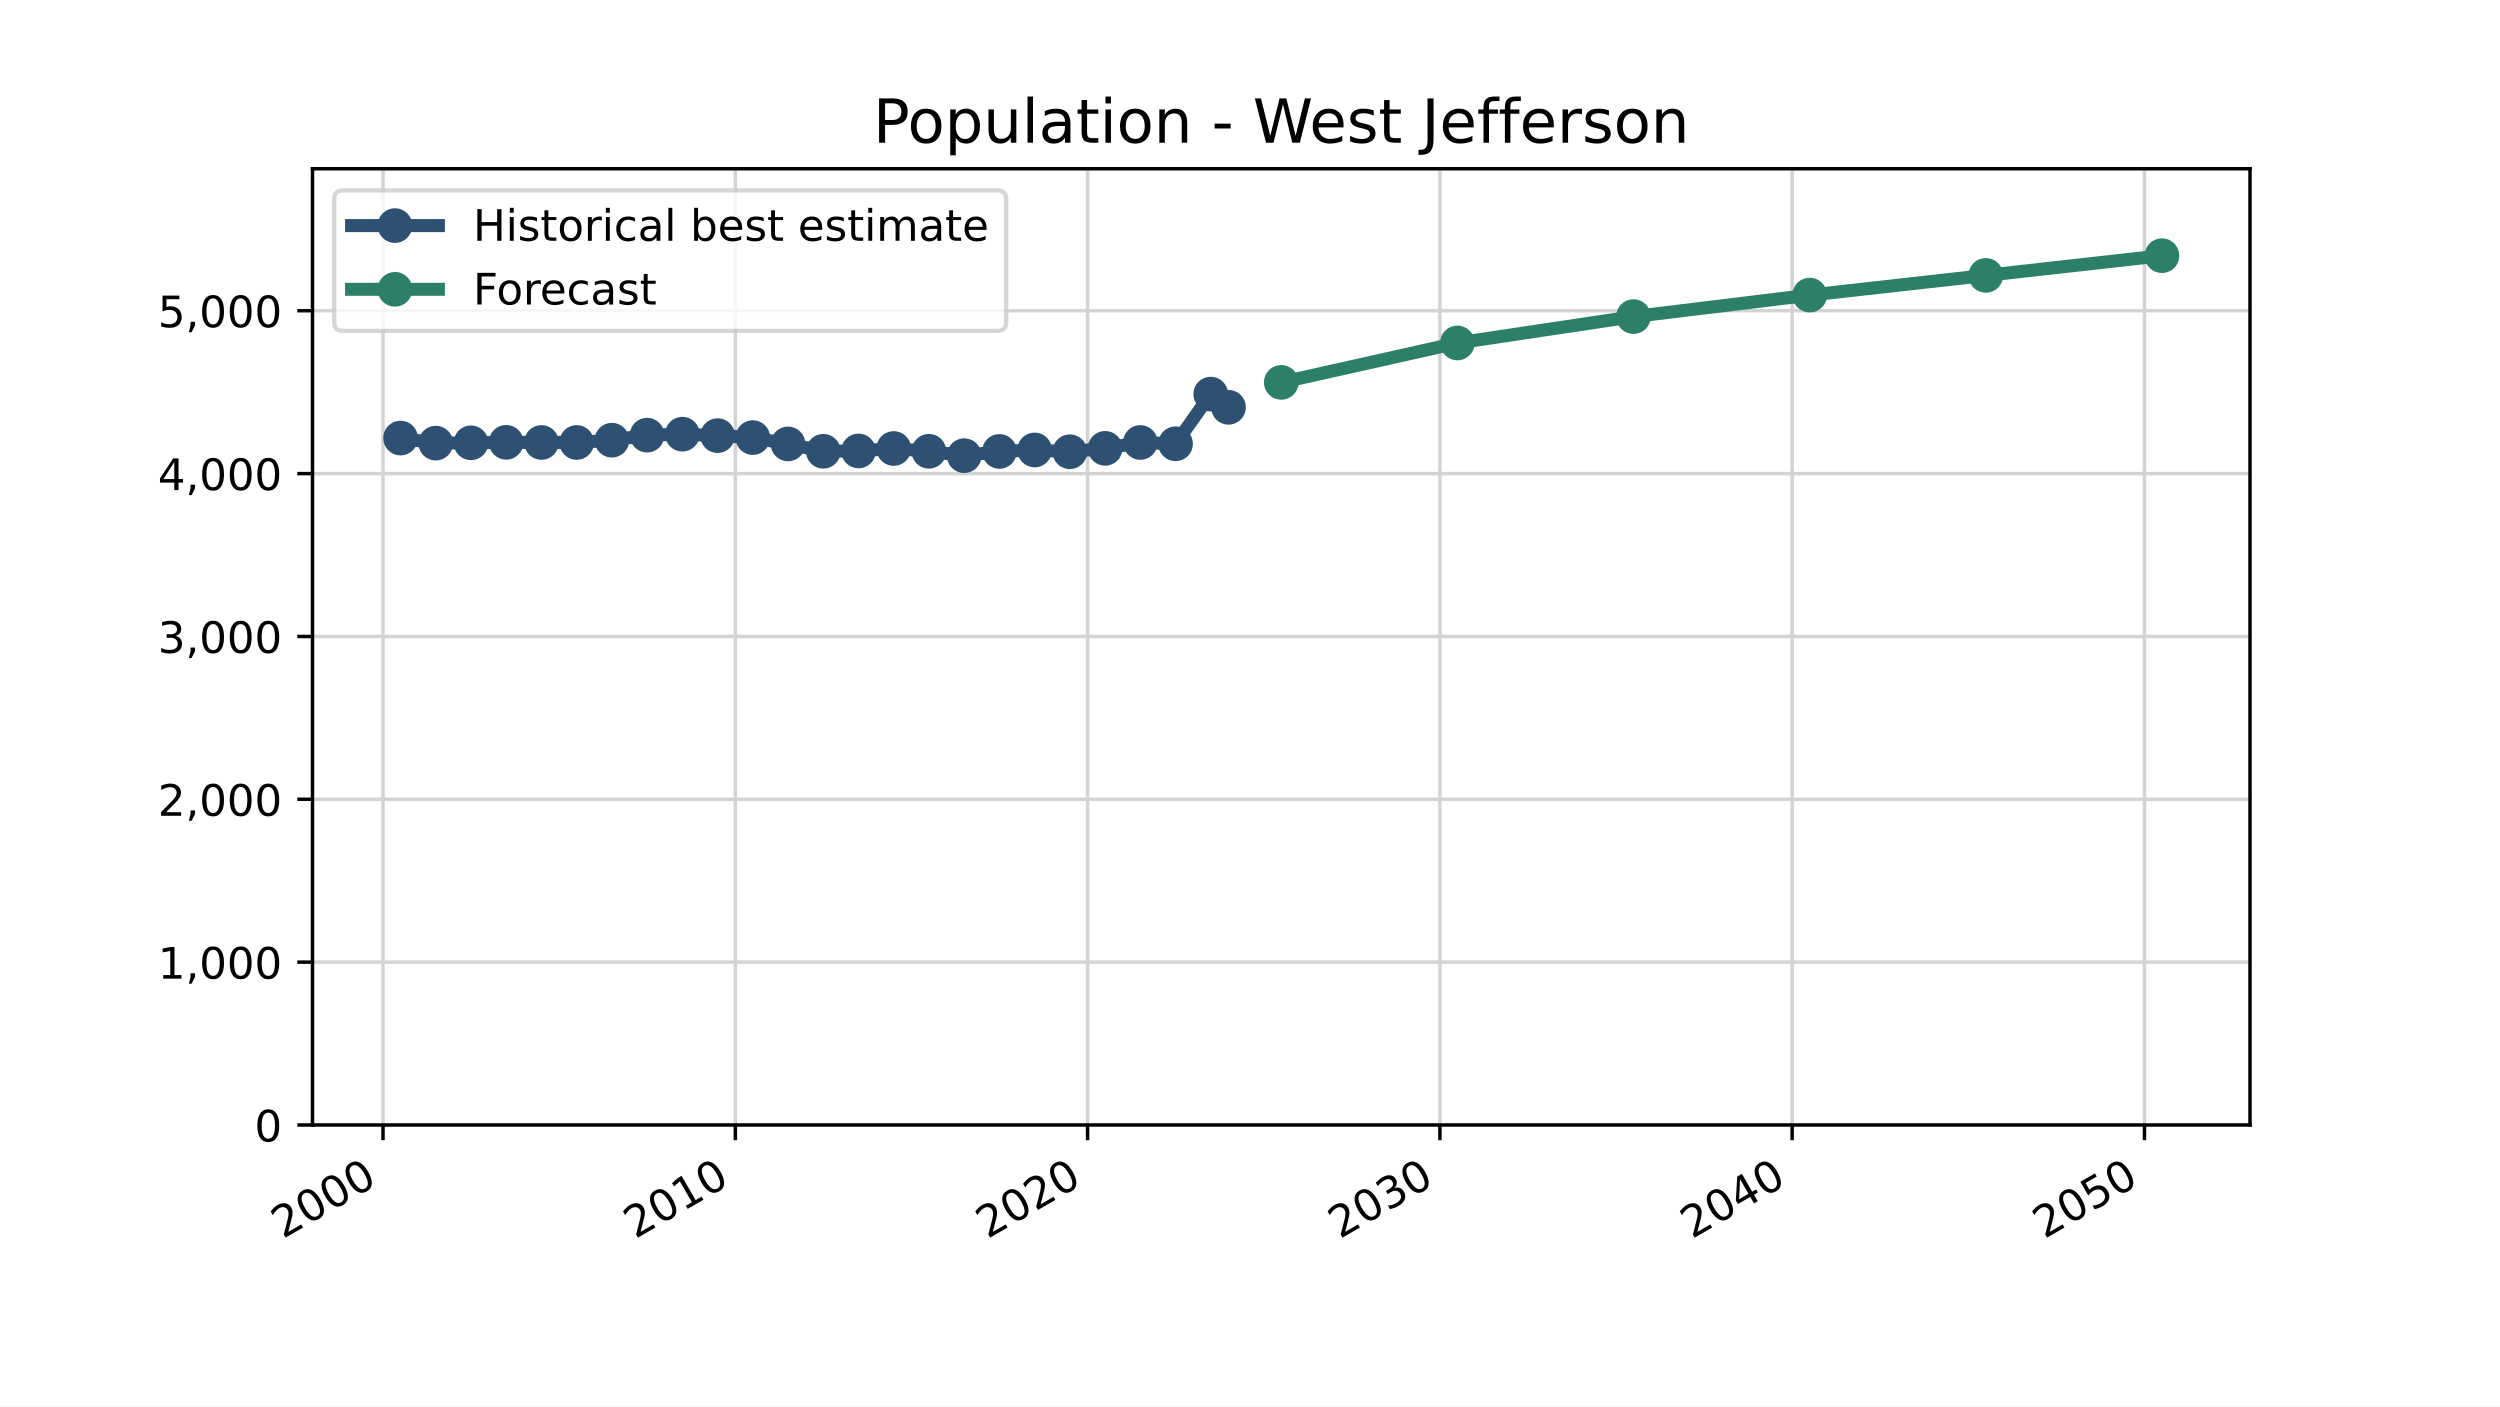
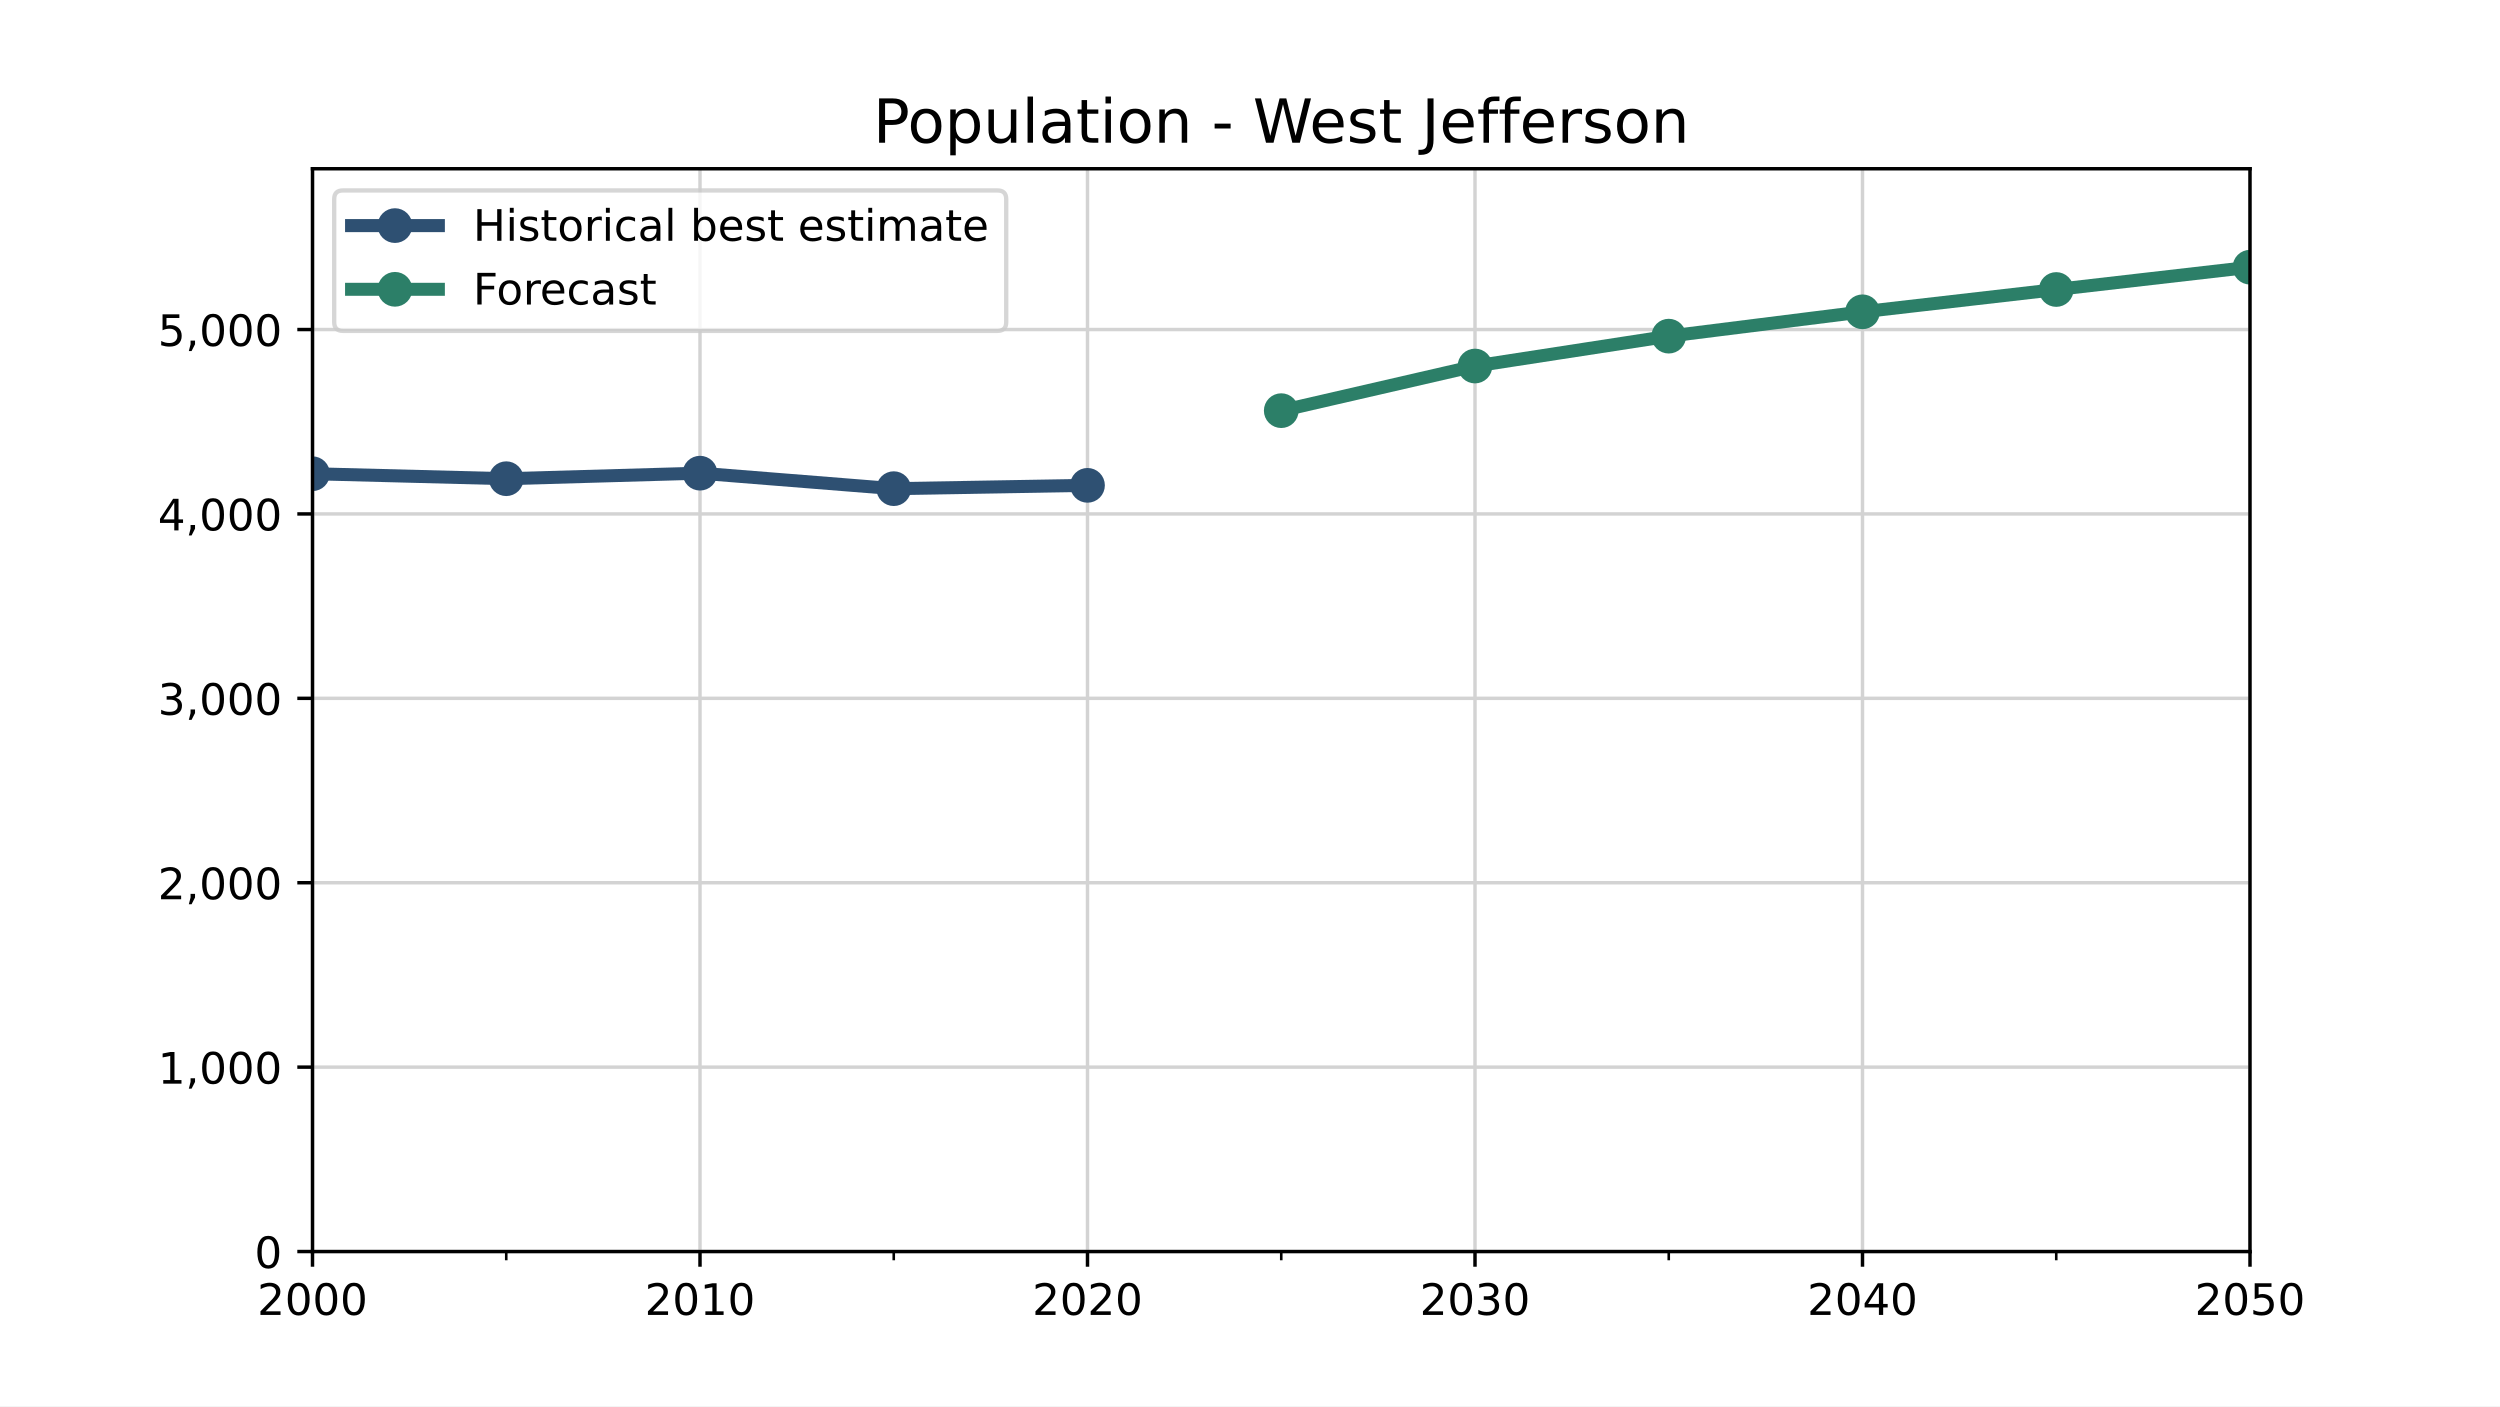
<svg xmlns="http://www.w3.org/2000/svg" xmlns:xlink="http://www.w3.org/1999/xlink" width="576pt" height="324pt" viewBox="0 0 576 324" version="1.1">
  <defs>
    <style type="text/css">*{stroke-linejoin: round; stroke-linecap: butt}</style>
  </defs>
  <g id="figure_1">
    <g id="patch_1">
      <path d="M 0 324  L 576 324  L 576 0  L 0 0  z " style="fill: #ffffff" />
    </g>
    <g id="axes_1">
      <g id="patch_2">
-         <path d="M 72 259.2  L 518.4 259.2  L 518.4 38.88  L 72 38.88  z " style="fill: #ffffff" />
+         <path d="M 72 288.36  L 518.4 288.36  L 518.4 38.88  L 72 38.88  z " style="fill: #ffffff" />
      </g>
      <g id="matplotlib.axis_1">
        <g id="xtick_1">
          <g id="line2d_1">
-             <path d="M 88.247 259.2  L 88.247 38.88  " clip-path="url(#pf51d68cc1b)" style="fill: none; stroke: #d3d3d3; stroke-width: 0.8; stroke-linecap: square" />
+             <path d="M 72 288.36  L 72 38.88  " clip-path="url(#p61db9daca7)" style="fill: none; stroke: #d3d3d3; stroke-width: 0.8; stroke-linecap: square" />
          </g>
          <g id="line2d_2">
            <defs>
-               <path id="m9af31ae1e0" d="M 0 0  L 0 3.5  " style="stroke: #000000; stroke-width: 0.8" />
+               <path id="mc27f15275a" d="M 0 0  L 0 3.5  " style="stroke: #000000; stroke-width: 0.8" />
            </defs>
            <g>
-               <use xlink:href="#m9af31ae1e0" x="88.247" y="259.2" style="stroke: #000000; stroke-width: 0.8" />
+               <use xlink:href="#mc27f15275a" x="72" y="288.36" style="stroke: #000000; stroke-width: 0.8" />
            </g>
          </g>
          <g id="text_1">
-             <g transform="translate(65.16631 285.5054) rotate(-30) scale(0.1 -0.1)">
+             <g transform="translate(59.275 302.9584) scale(0.1 -0.1)">
              <defs>
                <path id="DejaVuSans-32" d="M 1228 531  L 3431 531  L 3431 0  L 469 0  L 469 531  Q 828 903 1448 1529  Q 2069 2156 2228 2338  Q 2531 2678 2651 2914  Q 2772 3150 2772 3378  Q 2772 3750 2511 3984  Q 2250 4219 1831 4219  Q 1534 4219 1204 4116  Q 875 4013 500 3803  L 500 4441  Q 881 4594 1212 4672  Q 1544 4750 1819 4750  Q 2544 4750 2975 4387  Q 3406 4025 3406 3419  Q 3406 3131 3298 2873  Q 3191 2616 2906 2266  Q 2828 2175 2409 1742  Q 1991 1309 1228 531  z " transform="scale(0.015625)" />
                <path id="DejaVuSans-30" d="M 2034 4250  Q 1547 4250 1301 3770  Q 1056 3291 1056 2328  Q 1056 1369 1301 889  Q 1547 409 2034 409  Q 2525 409 2770 889  Q 3016 1369 3016 2328  Q 3016 3291 2770 3770  Q 2525 4250 2034 4250  z M 2034 4750  Q 2819 4750 3233 4129  Q 3647 3509 3647 2328  Q 3647 1150 3233 529  Q 2819 -91 2034 -91  Q 1250 -91 836 529  Q 422 1150 422 2328  Q 422 3509 836 4129  Q 1250 4750 2034 4750  z " transform="scale(0.015625)" />
              </defs>
              <use xlink:href="#DejaVuSans-32" />
              <use xlink:href="#DejaVuSans-30" x="63.623" />
              <use xlink:href="#DejaVuSans-30" x="127.246" />
              <use xlink:href="#DejaVuSans-30" x="190.869" />
            </g>
          </g>
        </g>
        <g id="xtick_2">
          <g id="line2d_3">
-             <path d="M 169.423 259.2  L 169.423 38.88  " clip-path="url(#pf51d68cc1b)" style="fill: none; stroke: #d3d3d3; stroke-width: 0.8; stroke-linecap: square" />
+             <path d="M 161.28 288.36  L 161.28 38.88  " clip-path="url(#p61db9daca7)" style="fill: none; stroke: #d3d3d3; stroke-width: 0.8; stroke-linecap: square" />
          </g>
          <g id="line2d_4">
            <g>
-               <use xlink:href="#m9af31ae1e0" x="169.423" y="259.2" style="stroke: #000000; stroke-width: 0.8" />
+               <use xlink:href="#mc27f15275a" x="161.28" y="288.36" style="stroke: #000000; stroke-width: 0.8" />
            </g>
          </g>
          <g id="text_2">
-             <g transform="translate(146.3433 285.5054) rotate(-30) scale(0.1 -0.1)">
+             <g transform="translate(148.555 302.9584) scale(0.1 -0.1)">
              <defs>
                <path id="DejaVuSans-31" d="M 794 531  L 1825 531  L 1825 4091  L 703 3866  L 703 4441  L 1819 4666  L 2450 4666  L 2450 531  L 3481 531  L 3481 0  L 794 0  L 794 531  z " transform="scale(0.015625)" />
              </defs>
              <use xlink:href="#DejaVuSans-32" />
              <use xlink:href="#DejaVuSans-30" x="63.623" />
              <use xlink:href="#DejaVuSans-31" x="127.246" />
              <use xlink:href="#DejaVuSans-30" x="190.869" />
            </g>
          </g>
        </g>
        <g id="xtick_3">
          <g id="line2d_5">
-             <path d="M 250.578 259.2  L 250.578 38.88  " clip-path="url(#pf51d68cc1b)" style="fill: none; stroke: #d3d3d3; stroke-width: 0.8; stroke-linecap: square" />
+             <path d="M 250.56 288.36  L 250.56 38.88  " clip-path="url(#p61db9daca7)" style="fill: none; stroke: #d3d3d3; stroke-width: 0.8; stroke-linecap: square" />
          </g>
          <g id="line2d_6">
            <g>
-               <use xlink:href="#m9af31ae1e0" x="250.578" y="259.2" style="stroke: #000000; stroke-width: 0.8" />
+               <use xlink:href="#mc27f15275a" x="250.56" y="288.36" style="stroke: #000000; stroke-width: 0.8" />
            </g>
          </g>
          <g id="text_3">
-             <g transform="translate(227.498 285.5054) rotate(-30) scale(0.1 -0.1)">
+             <g transform="translate(237.835 302.9584) scale(0.1 -0.1)">
              <use xlink:href="#DejaVuSans-32" />
              <use xlink:href="#DejaVuSans-30" x="63.623" />
              <use xlink:href="#DejaVuSans-32" x="127.246" />
              <use xlink:href="#DejaVuSans-30" x="190.869" />
            </g>
          </g>
        </g>
        <g id="xtick_4">
          <g id="line2d_7">
-             <path d="M 331.755 259.2  L 331.755 38.88  " clip-path="url(#pf51d68cc1b)" style="fill: none; stroke: #d3d3d3; stroke-width: 0.8; stroke-linecap: square" />
+             <path d="M 339.84 288.36  L 339.84 38.88  " clip-path="url(#p61db9daca7)" style="fill: none; stroke: #d3d3d3; stroke-width: 0.8; stroke-linecap: square" />
          </g>
          <g id="line2d_8">
            <g>
-               <use xlink:href="#m9af31ae1e0" x="331.755" y="259.2" style="stroke: #000000; stroke-width: 0.8" />
+               <use xlink:href="#mc27f15275a" x="339.84" y="288.36" style="stroke: #000000; stroke-width: 0.8" />
            </g>
          </g>
          <g id="text_4">
-             <g transform="translate(308.675 285.5054) rotate(-30) scale(0.1 -0.1)">
+             <g transform="translate(327.115 302.9584) scale(0.1 -0.1)">
              <defs>
                <path id="DejaVuSans-33" d="M 2597 2516  Q 3050 2419 3304 2112  Q 3559 1806 3559 1356  Q 3559 666 3084 287  Q 2609 -91 1734 -91  Q 1441 -91 1130 -33  Q 819 25 488 141  L 488 750  Q 750 597 1062 519  Q 1375 441 1716 441  Q 2309 441 2620 675  Q 2931 909 2931 1356  Q 2931 1769 2642 2001  Q 2353 2234 1838 2234  L 1294 2234  L 1294 2753  L 1863 2753  Q 2328 2753 2575 2939  Q 2822 3125 2822 3475  Q 2822 3834 2567 4026  Q 2313 4219 1838 4219  Q 1578 4219 1281 4162  Q 984 4106 628 3988  L 628 4550  Q 988 4650 1302 4700  Q 1616 4750 1894 4750  Q 2613 4750 3031 4423  Q 3450 4097 3450 3541  Q 3450 3153 3228 2886  Q 3006 2619 2597 2516  z " transform="scale(0.015625)" />
              </defs>
              <use xlink:href="#DejaVuSans-32" />
              <use xlink:href="#DejaVuSans-30" x="63.623" />
              <use xlink:href="#DejaVuSans-33" x="127.246" />
              <use xlink:href="#DejaVuSans-30" x="190.869" />
            </g>
          </g>
        </g>
        <g id="xtick_5">
          <g id="line2d_9">
-             <path d="M 412.91 259.2  L 412.91 38.88  " clip-path="url(#pf51d68cc1b)" style="fill: none; stroke: #d3d3d3; stroke-width: 0.8; stroke-linecap: square" />
+             <path d="M 429.12 288.36  L 429.12 38.88  " clip-path="url(#p61db9daca7)" style="fill: none; stroke: #d3d3d3; stroke-width: 0.8; stroke-linecap: square" />
          </g>
          <g id="line2d_10">
            <g>
-               <use xlink:href="#m9af31ae1e0" x="412.91" y="259.2" style="stroke: #000000; stroke-width: 0.8" />
+               <use xlink:href="#mc27f15275a" x="429.12" y="288.36" style="stroke: #000000; stroke-width: 0.8" />
            </g>
          </g>
          <g id="text_5">
-             <g transform="translate(389.8297 285.5054) rotate(-30) scale(0.1 -0.1)">
+             <g transform="translate(416.395 302.9584) scale(0.1 -0.1)">
              <defs>
                <path id="DejaVuSans-34" d="M 2419 4116  L 825 1625  L 2419 1625  L 2419 4116  z M 2253 4666  L 3047 4666  L 3047 1625  L 3713 1625  L 3713 1100  L 3047 1100  L 3047 0  L 2419 0  L 2419 1100  L 313 1100  L 313 1709  L 2253 4666  z " transform="scale(0.015625)" />
              </defs>
              <use xlink:href="#DejaVuSans-32" />
              <use xlink:href="#DejaVuSans-30" x="63.623" />
              <use xlink:href="#DejaVuSans-34" x="127.246" />
              <use xlink:href="#DejaVuSans-30" x="190.869" />
            </g>
          </g>
        </g>
        <g id="xtick_6">
          <g id="line2d_11">
-             <path d="M 494.087 259.2  L 494.087 38.88  " clip-path="url(#pf51d68cc1b)" style="fill: none; stroke: #d3d3d3; stroke-width: 0.8; stroke-linecap: square" />
+             <path d="M 518.4 288.36  L 518.4 38.88  " clip-path="url(#p61db9daca7)" style="fill: none; stroke: #d3d3d3; stroke-width: 0.8; stroke-linecap: square" />
          </g>
          <g id="line2d_12">
            <g>
-               <use xlink:href="#m9af31ae1e0" x="494.087" y="259.2" style="stroke: #000000; stroke-width: 0.8" />
+               <use xlink:href="#mc27f15275a" x="518.4" y="288.36" style="stroke: #000000; stroke-width: 0.8" />
            </g>
          </g>
          <g id="text_6">
-             <g transform="translate(471.0067 285.5054) rotate(-30) scale(0.1 -0.1)">
+             <g transform="translate(505.675 302.9584) scale(0.1 -0.1)">
              <defs>
                <path id="DejaVuSans-35" d="M 691 4666  L 3169 4666  L 3169 4134  L 1269 4134  L 1269 2991  Q 1406 3038 1543 3061  Q 1681 3084 1819 3084  Q 2600 3084 3056 2656  Q 3513 2228 3513 1497  Q 3513 744 3044 326  Q 2575 -91 1722 -91  Q 1428 -91 1123 -41  Q 819 9 494 109  L 494 744  Q 775 591 1075 516  Q 1375 441 1709 441  Q 2250 441 2565 725  Q 2881 1009 2881 1497  Q 2881 1984 2565 2268  Q 2250 2553 1709 2553  Q 1456 2553 1204 2497  Q 953 2441 691 2322  L 691 4666  z " transform="scale(0.015625)" />
              </defs>
              <use xlink:href="#DejaVuSans-32" />
              <use xlink:href="#DejaVuSans-30" x="63.623" />
              <use xlink:href="#DejaVuSans-35" x="127.246" />
              <use xlink:href="#DejaVuSans-30" x="190.869" />
+             </g>
+           </g>
+         </g>
+         <g id="xtick_7">
+           <g id="line2d_13">
+             <defs>
+               <path id="m0122c3abdd" d="M 0 0  L 0 2  " style="stroke: #000000; stroke-width: 0.6" />
+             </defs>
+             <g>
+               <use xlink:href="#m0122c3abdd" x="116.64" y="288.36" style="stroke: #000000; stroke-width: 0.6" />
+             </g>
+           </g>
+         </g>
+         <g id="xtick_8">
+           <g id="line2d_14">
+             <g>
+               <use xlink:href="#m0122c3abdd" x="205.92" y="288.36" style="stroke: #000000; stroke-width: 0.6" />
+             </g>
+           </g>
+         </g>
+         <g id="xtick_9">
+           <g id="line2d_15">
+             <g>
+               <use xlink:href="#m0122c3abdd" x="295.2" y="288.36" style="stroke: #000000; stroke-width: 0.6" />
+             </g>
+           </g>
+         </g>
+         <g id="xtick_10">
+           <g id="line2d_16">
+             <g>
+               <use xlink:href="#m0122c3abdd" x="384.48" y="288.36" style="stroke: #000000; stroke-width: 0.6" />
+             </g>
+           </g>
+         </g>
+         <g id="xtick_11">
+           <g id="line2d_17">
+             <g>
+               <use xlink:href="#m0122c3abdd" x="473.76" y="288.36" style="stroke: #000000; stroke-width: 0.6" />
            </g>
          </g>
        </g>
      </g>
      <g id="matplotlib.axis_2">
        <g id="ytick_1">
-           <g id="line2d_13">
-             <path d="M 72 259.2  L 518.4 259.2  " clip-path="url(#pf51d68cc1b)" style="fill: none; stroke: #d3d3d3; stroke-width: 0.8; stroke-linecap: square" />
-           </g>
-           <g id="line2d_14">
+           <g id="line2d_18">
+             <path d="M 72 288.36  L 518.4 288.36  " clip-path="url(#p61db9daca7)" style="fill: none; stroke: #d3d3d3; stroke-width: 0.8; stroke-linecap: square" />
+           </g>
+           <g id="line2d_19">
            <defs>
-               <path id="m304092345d" d="M 0 0  L -3.5 0  " style="stroke: #000000; stroke-width: 0.8" />
+               <path id="mde488f9bd9" d="M 0 0  L -3.5 0  " style="stroke: #000000; stroke-width: 0.8" />
            </defs>
            <g>
-               <use xlink:href="#m304092345d" x="72" y="259.2" style="stroke: #000000; stroke-width: 0.8" />
+               <use xlink:href="#mde488f9bd9" x="72" y="288.36" style="stroke: #000000; stroke-width: 0.8" />
            </g>
          </g>
          <g id="text_7">
-             <g transform="translate(58.6375 262.9992) scale(0.1 -0.1)">
+             <g transform="translate(58.6375 292.1592) scale(0.1 -0.1)">
              <use xlink:href="#DejaVuSans-30" />
            </g>
          </g>
        </g>
        <g id="ytick_2">
-           <g id="line2d_15">
-             <path d="M 72 221.678  L 518.4 221.678  " clip-path="url(#pf51d68cc1b)" style="fill: none; stroke: #d3d3d3; stroke-width: 0.8; stroke-linecap: square" />
-           </g>
-           <g id="line2d_16">
-             <g>
-               <use xlink:href="#m304092345d" x="72" y="221.678" style="stroke: #000000; stroke-width: 0.8" />
+           <g id="line2d_20">
+             <path d="M 72 245.872  L 518.4 245.872  " clip-path="url(#p61db9daca7)" style="fill: none; stroke: #d3d3d3; stroke-width: 0.8; stroke-linecap: square" />
+           </g>
+           <g id="line2d_21">
+             <g>
+               <use xlink:href="#mde488f9bd9" x="72" y="245.872" style="stroke: #000000; stroke-width: 0.8" />
            </g>
          </g>
          <g id="text_8">
-             <g transform="translate(36.37188 225.4775) scale(0.1 -0.1)">
+             <g transform="translate(36.37188 249.6714) scale(0.1 -0.1)">
              <defs>
                <path id="DejaVuSans-2c" d="M 750 794  L 1409 794  L 1409 256  L 897 -744  L 494 -744  L 750 256  L 750 794  z " transform="scale(0.015625)" />
              </defs>
              <use xlink:href="#DejaVuSans-31" />
              <use xlink:href="#DejaVuSans-2c" x="63.623" />
              <use xlink:href="#DejaVuSans-30" x="95.41" />
              <use xlink:href="#DejaVuSans-30" x="159.033" />
              <use xlink:href="#DejaVuSans-30" x="222.656" />
            </g>
          </g>
        </g>
        <g id="ytick_3">
-           <g id="line2d_17">
-             <path d="M 72 184.157  L 518.4 184.157  " clip-path="url(#pf51d68cc1b)" style="fill: none; stroke: #d3d3d3; stroke-width: 0.8; stroke-linecap: square" />
-           </g>
-           <g id="line2d_18">
-             <g>
-               <use xlink:href="#m304092345d" x="72" y="184.157" style="stroke: #000000; stroke-width: 0.8" />
+           <g id="line2d_22">
+             <path d="M 72 203.384  L 518.4 203.384  " clip-path="url(#p61db9daca7)" style="fill: none; stroke: #d3d3d3; stroke-width: 0.8; stroke-linecap: square" />
+           </g>
+           <g id="line2d_23">
+             <g>
+               <use xlink:href="#mde488f9bd9" x="72" y="203.384" style="stroke: #000000; stroke-width: 0.8" />
            </g>
          </g>
          <g id="text_9">
-             <g transform="translate(36.37188 187.9558) scale(0.1 -0.1)">
+             <g transform="translate(36.37188 207.1836) scale(0.1 -0.1)">
              <use xlink:href="#DejaVuSans-32" />
              <use xlink:href="#DejaVuSans-2c" x="63.623" />
              <use xlink:href="#DejaVuSans-30" x="95.41" />
              <use xlink:href="#DejaVuSans-30" x="159.033" />
              <use xlink:href="#DejaVuSans-30" x="222.656" />
            </g>
          </g>
        </g>
        <g id="ytick_4">
-           <g id="line2d_19">
-             <path d="M 72 146.635  L 518.4 146.635  " clip-path="url(#pf51d68cc1b)" style="fill: none; stroke: #d3d3d3; stroke-width: 0.8; stroke-linecap: square" />
-           </g>
-           <g id="line2d_20">
-             <g>
-               <use xlink:href="#m304092345d" x="72" y="146.635" style="stroke: #000000; stroke-width: 0.8" />
+           <g id="line2d_24">
+             <path d="M 72 160.897  L 518.4 160.897  " clip-path="url(#p61db9daca7)" style="fill: none; stroke: #d3d3d3; stroke-width: 0.8; stroke-linecap: square" />
+           </g>
+           <g id="line2d_25">
+             <g>
+               <use xlink:href="#mde488f9bd9" x="72" y="160.897" style="stroke: #000000; stroke-width: 0.8" />
            </g>
          </g>
          <g id="text_10">
-             <g transform="translate(36.37188 150.4341) scale(0.1 -0.1)">
+             <g transform="translate(36.37188 164.6957) scale(0.1 -0.1)">
              <use xlink:href="#DejaVuSans-33" />
              <use xlink:href="#DejaVuSans-2c" x="63.623" />
              <use xlink:href="#DejaVuSans-30" x="95.41" />
              <use xlink:href="#DejaVuSans-30" x="159.033" />
              <use xlink:href="#DejaVuSans-30" x="222.656" />
            </g>
          </g>
        </g>
        <g id="ytick_5">
-           <g id="line2d_21">
-             <path d="M 72 109.113  L 518.4 109.113  " clip-path="url(#pf51d68cc1b)" style="fill: none; stroke: #d3d3d3; stroke-width: 0.8; stroke-linecap: square" />
-           </g>
-           <g id="line2d_22">
-             <g>
-               <use xlink:href="#m304092345d" x="72" y="109.113" style="stroke: #000000; stroke-width: 0.8" />
+           <g id="line2d_26">
+             <path d="M 72 118.409  L 518.4 118.409  " clip-path="url(#p61db9daca7)" style="fill: none; stroke: #d3d3d3; stroke-width: 0.8; stroke-linecap: square" />
+           </g>
+           <g id="line2d_27">
+             <g>
+               <use xlink:href="#mde488f9bd9" x="72" y="118.409" style="stroke: #000000; stroke-width: 0.8" />
            </g>
          </g>
          <g id="text_11">
-             <g transform="translate(36.37188 112.9124) scale(0.1 -0.1)">
+             <g transform="translate(36.37188 122.2079) scale(0.1 -0.1)">
              <use xlink:href="#DejaVuSans-34" />
              <use xlink:href="#DejaVuSans-2c" x="63.623" />
              <use xlink:href="#DejaVuSans-30" x="95.41" />
              <use xlink:href="#DejaVuSans-30" x="159.033" />
              <use xlink:href="#DejaVuSans-30" x="222.656" />
            </g>
          </g>
        </g>
        <g id="ytick_6">
-           <g id="line2d_23">
-             <path d="M 72 71.591  L 518.4 71.591  " clip-path="url(#pf51d68cc1b)" style="fill: none; stroke: #d3d3d3; stroke-width: 0.8; stroke-linecap: square" />
-           </g>
-           <g id="line2d_24">
-             <g>
-               <use xlink:href="#m304092345d" x="72" y="71.591" style="stroke: #000000; stroke-width: 0.8" />
+           <g id="line2d_28">
+             <path d="M 72 75.921  L 518.4 75.921  " clip-path="url(#p61db9daca7)" style="fill: none; stroke: #d3d3d3; stroke-width: 0.8; stroke-linecap: square" />
+           </g>
+           <g id="line2d_29">
+             <g>
+               <use xlink:href="#mde488f9bd9" x="72" y="75.921" style="stroke: #000000; stroke-width: 0.8" />
            </g>
          </g>
          <g id="text_12">
-             <g transform="translate(36.37188 75.39065) scale(0.1 -0.1)">
+             <g transform="translate(36.37188 79.7201) scale(0.1 -0.1)">
              <use xlink:href="#DejaVuSans-35" />
              <use xlink:href="#DejaVuSans-2c" x="63.623" />
              <use xlink:href="#DejaVuSans-30" x="95.41" />
              <use xlink:href="#DejaVuSans-30" x="159.033" />
              <use xlink:href="#DejaVuSans-30" x="222.656" />
            </g>
          </g>
        </g>
      </g>
-       <g id="line2d_25">
-         <path d="M 92.291 100.933  L 100.402 102.097  L 108.513 102.022  L 116.624 101.909  L 124.757 101.946  L 132.868 101.946  L 140.979 101.421  L 149.09 100.258  L 157.224 100.033  L 165.335 100.371  L 173.446 100.821  L 181.557 102.284  L 189.69 103.973  L 197.801 103.898  L 205.912 103.335  L 214.023 103.973  L 222.156 104.986  L 230.267 104.01  L 238.378 103.672  L 246.489 104.085  L 254.623 103.297  L 262.734 101.946  L 270.845 102.247  L 278.956 90.803  L 283.045 93.842  " clip-path="url(#pf51d68cc1b)" style="fill: none; stroke: #2e5072; stroke-width: 3; stroke-linecap: square" />
+       <g id="line2d_30">
+         <path d="M 72 109.146  L 116.64 110.294  L 161.28 109.019  L 205.92 112.588  L 250.56 111.823  " clip-path="url(#p61db9daca7)" style="fill: none; stroke: #2e5072; stroke-width: 3; stroke-linecap: square" />
        <defs>
-           <path id="md9697b95aa" d="M 0 3.5  C 0.928 3.5 1.819 3.131 2.475 2.475  C 3.131 1.819 3.5 0.928 3.5 0  C 3.5 -0.928 3.131 -1.819 2.475 -2.475  C 1.819 -3.131 0.928 -3.5 0 -3.5  C -0.928 -3.5 -1.819 -3.131 -2.475 -2.475  C -3.131 -1.819 -3.5 -0.928 -3.5 0  C -3.5 0.928 -3.131 1.819 -2.475 2.475  C -1.819 3.131 -0.928 3.5 0 3.5  z " style="stroke: #2e5072" />
+           <path id="m6028aa78f0" d="M 0 3.5  C 0.928 3.5 1.819 3.131 2.475 2.475  C 3.131 1.819 3.5 0.928 3.5 0  C 3.5 -0.928 3.131 -1.819 2.475 -2.475  C 1.819 -3.131 0.928 -3.5 0 -3.5  C -0.928 -3.5 -1.819 -3.131 -2.475 -2.475  C -3.131 -1.819 -3.5 -0.928 -3.5 0  C -3.5 0.928 -3.131 1.819 -2.475 2.475  C -1.819 3.131 -0.928 3.5 0 3.5  z " style="stroke: #2e5072" />
        </defs>
-         <g clip-path="url(#pf51d68cc1b)">
-           <use xlink:href="#md9697b95aa" x="92.291" y="100.933" style="fill: #2e5072; stroke: #2e5072" />
-           <use xlink:href="#md9697b95aa" x="100.402" y="102.097" style="fill: #2e5072; stroke: #2e5072" />
-           <use xlink:href="#md9697b95aa" x="108.513" y="102.022" style="fill: #2e5072; stroke: #2e5072" />
-           <use xlink:href="#md9697b95aa" x="116.624" y="101.909" style="fill: #2e5072; stroke: #2e5072" />
-           <use xlink:href="#md9697b95aa" x="124.757" y="101.946" style="fill: #2e5072; stroke: #2e5072" />
-           <use xlink:href="#md9697b95aa" x="132.868" y="101.946" style="fill: #2e5072; stroke: #2e5072" />
-           <use xlink:href="#md9697b95aa" x="140.979" y="101.421" style="fill: #2e5072; stroke: #2e5072" />
-           <use xlink:href="#md9697b95aa" x="149.09" y="100.258" style="fill: #2e5072; stroke: #2e5072" />
-           <use xlink:href="#md9697b95aa" x="157.224" y="100.033" style="fill: #2e5072; stroke: #2e5072" />
-           <use xlink:href="#md9697b95aa" x="165.335" y="100.371" style="fill: #2e5072; stroke: #2e5072" />
-           <use xlink:href="#md9697b95aa" x="173.446" y="100.821" style="fill: #2e5072; stroke: #2e5072" />
-           <use xlink:href="#md9697b95aa" x="181.557" y="102.284" style="fill: #2e5072; stroke: #2e5072" />
-           <use xlink:href="#md9697b95aa" x="189.69" y="103.973" style="fill: #2e5072; stroke: #2e5072" />
-           <use xlink:href="#md9697b95aa" x="197.801" y="103.898" style="fill: #2e5072; stroke: #2e5072" />
-           <use xlink:href="#md9697b95aa" x="205.912" y="103.335" style="fill: #2e5072; stroke: #2e5072" />
-           <use xlink:href="#md9697b95aa" x="214.023" y="103.973" style="fill: #2e5072; stroke: #2e5072" />
-           <use xlink:href="#md9697b95aa" x="222.156" y="104.986" style="fill: #2e5072; stroke: #2e5072" />
-           <use xlink:href="#md9697b95aa" x="230.267" y="104.01" style="fill: #2e5072; stroke: #2e5072" />
-           <use xlink:href="#md9697b95aa" x="238.378" y="103.672" style="fill: #2e5072; stroke: #2e5072" />
-           <use xlink:href="#md9697b95aa" x="246.489" y="104.085" style="fill: #2e5072; stroke: #2e5072" />
-           <use xlink:href="#md9697b95aa" x="254.623" y="103.297" style="fill: #2e5072; stroke: #2e5072" />
-           <use xlink:href="#md9697b95aa" x="262.734" y="101.946" style="fill: #2e5072; stroke: #2e5072" />
-           <use xlink:href="#md9697b95aa" x="270.845" y="102.247" style="fill: #2e5072; stroke: #2e5072" />
-           <use xlink:href="#md9697b95aa" x="278.956" y="90.803" style="fill: #2e5072; stroke: #2e5072" />
-           <use xlink:href="#md9697b95aa" x="283.045" y="93.842" style="fill: #2e5072; stroke: #2e5072" />
-         </g>
-       </g>
-       <g id="line2d_26">
-         <path d="M 295.2 88.101  L 335.777 79.021  L 376.355 72.942  L 416.954 67.989  L 457.532 63.449  L 498.109 58.909  " clip-path="url(#pf51d68cc1b)" style="fill: none; stroke: #2c7f68; stroke-width: 3; stroke-linecap: square" />
+         <g clip-path="url(#p61db9daca7)">
+           <use xlink:href="#m6028aa78f0" x="72" y="109.146" style="fill: #2e5072; stroke: #2e5072" />
+           <use xlink:href="#m6028aa78f0" x="116.64" y="110.294" style="fill: #2e5072; stroke: #2e5072" />
+           <use xlink:href="#m6028aa78f0" x="161.28" y="109.019" style="fill: #2e5072; stroke: #2e5072" />
+           <use xlink:href="#m6028aa78f0" x="205.92" y="112.588" style="fill: #2e5072; stroke: #2e5072" />
+           <use xlink:href="#m6028aa78f0" x="250.56" y="111.823" style="fill: #2e5072; stroke: #2e5072" />
+         </g>
+       </g>
+       <g id="line2d_31">
+         <path d="M 295.2 94.616  L 339.84 84.333  L 384.48 77.45  L 429.12 71.842  L 473.76 66.701  L 518.4 61.56  " clip-path="url(#p61db9daca7)" style="fill: none; stroke: #2c7f68; stroke-width: 3; stroke-linecap: square" />
        <defs>
-           <path id="m866705fc77" d="M 0 3.5  C 0.928 3.5 1.819 3.131 2.475 2.475  C 3.131 1.819 3.5 0.928 3.5 0  C 3.5 -0.928 3.131 -1.819 2.475 -2.475  C 1.819 -3.131 0.928 -3.5 0 -3.5  C -0.928 -3.5 -1.819 -3.131 -2.475 -2.475  C -3.131 -1.819 -3.5 -0.928 -3.5 0  C -3.5 0.928 -3.131 1.819 -2.475 2.475  C -1.819 3.131 -0.928 3.5 0 3.5  z " style="stroke: #2c7f68" />
+           <path id="mfdd7f2073a" d="M 0 3.5  C 0.928 3.5 1.819 3.131 2.475 2.475  C 3.131 1.819 3.5 0.928 3.5 0  C 3.5 -0.928 3.131 -1.819 2.475 -2.475  C 1.819 -3.131 0.928 -3.5 0 -3.5  C -0.928 -3.5 -1.819 -3.131 -2.475 -2.475  C -3.131 -1.819 -3.5 -0.928 -3.5 0  C -3.5 0.928 -3.131 1.819 -2.475 2.475  C -1.819 3.131 -0.928 3.5 0 3.5  z " style="stroke: #2c7f68" />
        </defs>
-         <g clip-path="url(#pf51d68cc1b)">
-           <use xlink:href="#m866705fc77" x="295.2" y="88.101" style="fill: #2c7f68; stroke: #2c7f68" />
-           <use xlink:href="#m866705fc77" x="335.777" y="79.021" style="fill: #2c7f68; stroke: #2c7f68" />
-           <use xlink:href="#m866705fc77" x="376.355" y="72.942" style="fill: #2c7f68; stroke: #2c7f68" />
-           <use xlink:href="#m866705fc77" x="416.954" y="67.989" style="fill: #2c7f68; stroke: #2c7f68" />
-           <use xlink:href="#m866705fc77" x="457.532" y="63.449" style="fill: #2c7f68; stroke: #2c7f68" />
-           <use xlink:href="#m866705fc77" x="498.109" y="58.909" style="fill: #2c7f68; stroke: #2c7f68" />
+         <g clip-path="url(#p61db9daca7)">
+           <use xlink:href="#mfdd7f2073a" x="295.2" y="94.616" style="fill: #2c7f68; stroke: #2c7f68" />
+           <use xlink:href="#mfdd7f2073a" x="339.84" y="84.333" style="fill: #2c7f68; stroke: #2c7f68" />
+           <use xlink:href="#mfdd7f2073a" x="384.48" y="77.45" style="fill: #2c7f68; stroke: #2c7f68" />
+           <use xlink:href="#mfdd7f2073a" x="429.12" y="71.842" style="fill: #2c7f68; stroke: #2c7f68" />
+           <use xlink:href="#mfdd7f2073a" x="473.76" y="66.701" style="fill: #2c7f68; stroke: #2c7f68" />
+           <use xlink:href="#mfdd7f2073a" x="518.4" y="61.56" style="fill: #2c7f68; stroke: #2c7f68" />
        </g>
      </g>
      <g id="patch_3">
-         <path d="M 72 259.2  L 72 38.88  " style="fill: none; stroke: #000000; stroke-width: 0.8; stroke-linejoin: miter; stroke-linecap: square" />
+         <path d="M 72 288.36  L 72 38.88  " style="fill: none; stroke: #000000; stroke-width: 0.8; stroke-linejoin: miter; stroke-linecap: square" />
      </g>
      <g id="patch_4">
-         <path d="M 518.4 259.2  L 518.4 38.88  " style="fill: none; stroke: #000000; stroke-width: 0.8; stroke-linejoin: miter; stroke-linecap: square" />
+         <path d="M 518.4 288.36  L 518.4 38.88  " style="fill: none; stroke: #000000; stroke-width: 0.8; stroke-linejoin: miter; stroke-linecap: square" />
      </g>
      <g id="patch_5">
-         <path d="M 72 259.2  L 518.4 259.2  " style="fill: none; stroke: #000000; stroke-width: 0.8; stroke-linejoin: miter; stroke-linecap: square" />
+         <path d="M 72 288.36  L 518.4 288.36  " style="fill: none; stroke: #000000; stroke-width: 0.8; stroke-linejoin: miter; stroke-linecap: square" />
      </g>
      <g id="patch_6">
        <path d="M 72 38.88  L 518.4 38.88  " style="fill: none; stroke: #000000; stroke-width: 0.8; stroke-linejoin: miter; stroke-linecap: square" />
      </g>
      <g id="text_13">
        <g transform="translate(201.1681 32.88) scale(0.14 -0.14)">
          <defs>
            <path id="DejaVuSans-50" d="M 1259 4147  L 1259 2394  L 2053 2394  Q 2494 2394 2734 2622  Q 2975 2850 2975 3272  Q 2975 3691 2734 3919  Q 2494 4147 2053 4147  L 1259 4147  z M 628 4666  L 2053 4666  Q 2838 4666 3239 4311  Q 3641 3956 3641 3272  Q 3641 2581 3239 2228  Q 2838 1875 2053 1875  L 1259 1875  L 1259 0  L 628 0  L 628 4666  z " transform="scale(0.015625)" />
            <path id="DejaVuSans-6f" d="M 1959 3097  Q 1497 3097 1228 2736  Q 959 2375 959 1747  Q 959 1119 1226 758  Q 1494 397 1959 397  Q 2419 397 2687 759  Q 2956 1122 2956 1747  Q 2956 2369 2687 2733  Q 2419 3097 1959 3097  z M 1959 3584  Q 2709 3584 3137 3096  Q 3566 2609 3566 1747  Q 3566 888 3137 398  Q 2709 -91 1959 -91  Q 1206 -91 779 398  Q 353 888 353 1747  Q 353 2609 779 3096  Q 1206 3584 1959 3584  z " transform="scale(0.015625)" />
            <path id="DejaVuSans-70" d="M 1159 525  L 1159 -1331  L 581 -1331  L 581 3500  L 1159 3500  L 1159 2969  Q 1341 3281 1617 3432  Q 1894 3584 2278 3584  Q 2916 3584 3314 3078  Q 3713 2572 3713 1747  Q 3713 922 3314 415  Q 2916 -91 2278 -91  Q 1894 -91 1617 61  Q 1341 213 1159 525  z M 3116 1747  Q 3116 2381 2855 2742  Q 2594 3103 2138 3103  Q 1681 3103 1420 2742  Q 1159 2381 1159 1747  Q 1159 1113 1420 752  Q 1681 391 2138 391  Q 2594 391 2855 752  Q 3116 1113 3116 1747  z " transform="scale(0.015625)" />
            <path id="DejaVuSans-75" d="M 544 1381  L 544 3500  L 1119 3500  L 1119 1403  Q 1119 906 1312 657  Q 1506 409 1894 409  Q 2359 409 2629 706  Q 2900 1003 2900 1516  L 2900 3500  L 3475 3500  L 3475 0  L 2900 0  L 2900 538  Q 2691 219 2414 64  Q 2138 -91 1772 -91  Q 1169 -91 856 284  Q 544 659 544 1381  z M 1991 3584  L 1991 3584  z " transform="scale(0.015625)" />
            <path id="DejaVuSans-6c" d="M 603 4863  L 1178 4863  L 1178 0  L 603 0  L 603 4863  z " transform="scale(0.015625)" />
            <path id="DejaVuSans-61" d="M 2194 1759  Q 1497 1759 1228 1600  Q 959 1441 959 1056  Q 959 750 1161 570  Q 1363 391 1709 391  Q 2188 391 2477 730  Q 2766 1069 2766 1631  L 2766 1759  L 2194 1759  z M 3341 1997  L 3341 0  L 2766 0  L 2766 531  Q 2569 213 2275 61  Q 1981 -91 1556 -91  Q 1019 -91 701 211  Q 384 513 384 1019  Q 384 1609 779 1909  Q 1175 2209 1959 2209  L 2766 2209  L 2766 2266  Q 2766 2663 2505 2880  Q 2244 3097 1772 3097  Q 1472 3097 1187 3025  Q 903 2953 641 2809  L 641 3341  Q 956 3463 1253 3523  Q 1550 3584 1831 3584  Q 2591 3584 2966 3190  Q 3341 2797 3341 1997  z " transform="scale(0.015625)" />
            <path id="DejaVuSans-74" d="M 1172 4494  L 1172 3500  L 2356 3500  L 2356 3053  L 1172 3053  L 1172 1153  Q 1172 725 1289 603  Q 1406 481 1766 481  L 2356 481  L 2356 0  L 1766 0  Q 1100 0 847 248  Q 594 497 594 1153  L 594 3053  L 172 3053  L 172 3500  L 594 3500  L 594 4494  L 1172 4494  z " transform="scale(0.015625)" />
            <path id="DejaVuSans-69" d="M 603 3500  L 1178 3500  L 1178 0  L 603 0  L 603 3500  z M 603 4863  L 1178 4863  L 1178 4134  L 603 4134  L 603 4863  z " transform="scale(0.015625)" />
            <path id="DejaVuSans-6e" d="M 3513 2113  L 3513 0  L 2938 0  L 2938 2094  Q 2938 2591 2744 2837  Q 2550 3084 2163 3084  Q 1697 3084 1428 2787  Q 1159 2491 1159 1978  L 1159 0  L 581 0  L 581 3500  L 1159 3500  L 1159 2956  Q 1366 3272 1645 3428  Q 1925 3584 2291 3584  Q 2894 3584 3203 3211  Q 3513 2838 3513 2113  z " transform="scale(0.015625)" />
            <path id="DejaVuSans-20" transform="scale(0.015625)" />
            <path id="DejaVuSans-2d" d="M 313 2009  L 1997 2009  L 1997 1497  L 313 1497  L 313 2009  z " transform="scale(0.015625)" />
            <path id="DejaVuSans-57" d="M 213 4666  L 850 4666  L 1831 722  L 2809 4666  L 3519 4666  L 4500 722  L 5478 4666  L 6119 4666  L 4947 0  L 4153 0  L 3169 4050  L 2175 0  L 1381 0  L 213 4666  z " transform="scale(0.015625)" />
            <path id="DejaVuSans-65" d="M 3597 1894  L 3597 1613  L 953 1613  Q 991 1019 1311 708  Q 1631 397 2203 397  Q 2534 397 2845 478  Q 3156 559 3463 722  L 3463 178  Q 3153 47 2828 -22  Q 2503 -91 2169 -91  Q 1331 -91 842 396  Q 353 884 353 1716  Q 353 2575 817 3079  Q 1281 3584 2069 3584  Q 2775 3584 3186 3129  Q 3597 2675 3597 1894  z M 3022 2063  Q 3016 2534 2758 2815  Q 2500 3097 2075 3097  Q 1594 3097 1305 2825  Q 1016 2553 972 2059  L 3022 2063  z " transform="scale(0.015625)" />
            <path id="DejaVuSans-73" d="M 2834 3397  L 2834 2853  Q 2591 2978 2328 3040  Q 2066 3103 1784 3103  Q 1356 3103 1142 2972  Q 928 2841 928 2578  Q 928 2378 1081 2264  Q 1234 2150 1697 2047  L 1894 2003  Q 2506 1872 2764 1633  Q 3022 1394 3022 966  Q 3022 478 2636 193  Q 2250 -91 1575 -91  Q 1294 -91 989 -36  Q 684 19 347 128  L 347 722  Q 666 556 975 473  Q 1284 391 1588 391  Q 1994 391 2212 530  Q 2431 669 2431 922  Q 2431 1156 2273 1281  Q 2116 1406 1581 1522  L 1381 1569  Q 847 1681 609 1914  Q 372 2147 372 2553  Q 372 3047 722 3315  Q 1072 3584 1716 3584  Q 2034 3584 2315 3537  Q 2597 3491 2834 3397  z " transform="scale(0.015625)" />
            <path id="DejaVuSans-4a" d="M 628 4666  L 1259 4666  L 1259 325  Q 1259 -519 939 -900  Q 619 -1281 -91 -1281  L -331 -1281  L -331 -750  L -134 -750  Q 284 -750 456 -515  Q 628 -281 628 325  L 628 4666  z " transform="scale(0.015625)" />
            <path id="DejaVuSans-66" d="M 2375 4863  L 2375 4384  L 1825 4384  Q 1516 4384 1395 4259  Q 1275 4134 1275 3809  L 1275 3500  L 2222 3500  L 2222 3053  L 1275 3053  L 1275 0  L 697 0  L 697 3053  L 147 3053  L 147 3500  L 697 3500  L 697 3744  Q 697 4328 969 4595  Q 1241 4863 1831 4863  L 2375 4863  z " transform="scale(0.015625)" />
            <path id="DejaVuSans-72" d="M 2631 2963  Q 2534 3019 2420 3045  Q 2306 3072 2169 3072  Q 1681 3072 1420 2755  Q 1159 2438 1159 1844  L 1159 0  L 581 0  L 581 3500  L 1159 3500  L 1159 2956  Q 1341 3275 1631 3429  Q 1922 3584 2338 3584  Q 2397 3584 2469 3576  Q 2541 3569 2628 3553  L 2631 2963  z " transform="scale(0.015625)" />
          </defs>
          <use xlink:href="#DejaVuSans-50" />
          <use xlink:href="#DejaVuSans-6f" x="56.678" />
          <use xlink:href="#DejaVuSans-70" x="117.859" />
          <use xlink:href="#DejaVuSans-75" x="181.336" />
          <use xlink:href="#DejaVuSans-6c" x="244.715" />
          <use xlink:href="#DejaVuSans-61" x="272.498" />
          <use xlink:href="#DejaVuSans-74" x="333.777" />
          <use xlink:href="#DejaVuSans-69" x="372.986" />
          <use xlink:href="#DejaVuSans-6f" x="400.77" />
          <use xlink:href="#DejaVuSans-6e" x="461.951" />
          <use xlink:href="#DejaVuSans-20" x="525.33" />
          <use xlink:href="#DejaVuSans-2d" x="557.117" />
          <use xlink:href="#DejaVuSans-20" x="593.201" />
          <use xlink:href="#DejaVuSans-57" x="624.988" />
          <use xlink:href="#DejaVuSans-65" x="717.99" />
          <use xlink:href="#DejaVuSans-73" x="779.514" />
          <use xlink:href="#DejaVuSans-74" x="831.613" />
          <use xlink:href="#DejaVuSans-20" x="870.822" />
          <use xlink:href="#DejaVuSans-4a" x="902.609" />
          <use xlink:href="#DejaVuSans-65" x="932.102" />
          <use xlink:href="#DejaVuSans-66" x="993.625" />
          <use xlink:href="#DejaVuSans-66" x="1028.83" />
          <use xlink:href="#DejaVuSans-65" x="1064.035" />
          <use xlink:href="#DejaVuSans-72" x="1125.559" />
          <use xlink:href="#DejaVuSans-73" x="1166.672" />
          <use xlink:href="#DejaVuSans-6f" x="1218.771" />
          <use xlink:href="#DejaVuSans-6e" x="1279.953" />
        </g>
      </g>
      <g id="legend_1">
        <g id="patch_7">
          <path d="M 79 76.236  L 229.831 76.236  Q 231.831 76.236 231.831 74.236  L 231.831 45.88  Q 231.831 43.88 229.831 43.88  L 79 43.88  Q 77 43.88 77 45.88  L 77 74.236  Q 77 76.236 79 76.236  z " style="fill: #ffffff; opacity: 0.8; stroke: #cccccc; stroke-linejoin: miter" />
        </g>
-         <g id="line2d_27">
+         <g id="line2d_32">
          <path d="M 81 51.978  L 91 51.978  L 101 51.978  " style="fill: none; stroke: #2e5072; stroke-width: 3; stroke-linecap: square" />
          <g>
-             <use xlink:href="#md9697b95aa" x="91" y="51.978" style="fill: #2e5072; stroke: #2e5072" />
+             <use xlink:href="#m6028aa78f0" x="91" y="51.978" style="fill: #2e5072; stroke: #2e5072" />
          </g>
        </g>
        <g id="text_14">
          <g transform="translate(109 55.47844) scale(0.1 -0.1)">
            <defs>
              <path id="DejaVuSans-48" d="M 628 4666  L 1259 4666  L 1259 2753  L 3553 2753  L 3553 4666  L 4184 4666  L 4184 0  L 3553 0  L 3553 2222  L 1259 2222  L 1259 0  L 628 0  L 628 4666  z " transform="scale(0.015625)" />
              <path id="DejaVuSans-63" d="M 3122 3366  L 3122 2828  Q 2878 2963 2633 3030  Q 2388 3097 2138 3097  Q 1578 3097 1268 2742  Q 959 2388 959 1747  Q 959 1106 1268 751  Q 1578 397 2138 397  Q 2388 397 2633 464  Q 2878 531 3122 666  L 3122 134  Q 2881 22 2623 -34  Q 2366 -91 2075 -91  Q 1284 -91 818 406  Q 353 903 353 1747  Q 353 2603 823 3093  Q 1294 3584 2113 3584  Q 2378 3584 2631 3529  Q 2884 3475 3122 3366  z " transform="scale(0.015625)" />
              <path id="DejaVuSans-62" d="M 3116 1747  Q 3116 2381 2855 2742  Q 2594 3103 2138 3103  Q 1681 3103 1420 2742  Q 1159 2381 1159 1747  Q 1159 1113 1420 752  Q 1681 391 2138 391  Q 2594 391 2855 752  Q 3116 1113 3116 1747  z M 1159 2969  Q 1341 3281 1617 3432  Q 1894 3584 2278 3584  Q 2916 3584 3314 3078  Q 3713 2572 3713 1747  Q 3713 922 3314 415  Q 2916 -91 2278 -91  Q 1894 -91 1617 61  Q 1341 213 1159 525  L 1159 0  L 581 0  L 581 4863  L 1159 4863  L 1159 2969  z " transform="scale(0.015625)" />
              <path id="DejaVuSans-6d" d="M 3328 2828  Q 3544 3216 3844 3400  Q 4144 3584 4550 3584  Q 5097 3584 5394 3201  Q 5691 2819 5691 2113  L 5691 0  L 5113 0  L 5113 2094  Q 5113 2597 4934 2840  Q 4756 3084 4391 3084  Q 3944 3084 3684 2787  Q 3425 2491 3425 1978  L 3425 0  L 2847 0  L 2847 2094  Q 2847 2600 2669 2842  Q 2491 3084 2119 3084  Q 1678 3084 1418 2786  Q 1159 2488 1159 1978  L 1159 0  L 581 0  L 581 3500  L 1159 3500  L 1159 2956  Q 1356 3278 1631 3431  Q 1906 3584 2284 3584  Q 2666 3584 2933 3390  Q 3200 3197 3328 2828  z " transform="scale(0.015625)" />
            </defs>
            <use xlink:href="#DejaVuSans-48" />
            <use xlink:href="#DejaVuSans-69" x="75.195" />
            <use xlink:href="#DejaVuSans-73" x="102.979" />
            <use xlink:href="#DejaVuSans-74" x="155.078" />
            <use xlink:href="#DejaVuSans-6f" x="194.287" />
            <use xlink:href="#DejaVuSans-72" x="255.469" />
            <use xlink:href="#DejaVuSans-69" x="296.582" />
            <use xlink:href="#DejaVuSans-63" x="324.365" />
            <use xlink:href="#DejaVuSans-61" x="379.346" />
            <use xlink:href="#DejaVuSans-6c" x="440.625" />
            <use xlink:href="#DejaVuSans-20" x="468.408" />
            <use xlink:href="#DejaVuSans-62" x="500.195" />
            <use xlink:href="#DejaVuSans-65" x="563.672" />
            <use xlink:href="#DejaVuSans-73" x="625.195" />
            <use xlink:href="#DejaVuSans-74" x="677.295" />
            <use xlink:href="#DejaVuSans-20" x="716.504" />
            <use xlink:href="#DejaVuSans-65" x="748.291" />
            <use xlink:href="#DejaVuSans-73" x="809.814" />
            <use xlink:href="#DejaVuSans-74" x="861.914" />
            <use xlink:href="#DejaVuSans-69" x="901.123" />
            <use xlink:href="#DejaVuSans-6d" x="928.906" />
            <use xlink:href="#DejaVuSans-61" x="1026.318" />
            <use xlink:href="#DejaVuSans-74" x="1087.598" />
            <use xlink:href="#DejaVuSans-65" x="1126.807" />
          </g>
        </g>
-         <g id="line2d_28">
+         <g id="line2d_33">
          <path d="M 81 66.657  L 91 66.657  L 101 66.657  " style="fill: none; stroke: #2c7f68; stroke-width: 3; stroke-linecap: square" />
          <g>
-             <use xlink:href="#m866705fc77" x="91" y="66.657" style="fill: #2c7f68; stroke: #2c7f68" />
+             <use xlink:href="#mfdd7f2073a" x="91" y="66.657" style="fill: #2c7f68; stroke: #2c7f68" />
          </g>
        </g>
        <g id="text_15">
          <g transform="translate(109 70.15656) scale(0.1 -0.1)">
            <defs>
              <path id="DejaVuSans-46" d="M 628 4666  L 3309 4666  L 3309 4134  L 1259 4134  L 1259 2759  L 3109 2759  L 3109 2228  L 1259 2228  L 1259 0  L 628 0  L 628 4666  z " transform="scale(0.015625)" />
            </defs>
            <use xlink:href="#DejaVuSans-46" />
            <use xlink:href="#DejaVuSans-6f" x="53.895" />
            <use xlink:href="#DejaVuSans-72" x="115.076" />
            <use xlink:href="#DejaVuSans-65" x="153.939" />
            <use xlink:href="#DejaVuSans-63" x="215.463" />
            <use xlink:href="#DejaVuSans-61" x="270.443" />
            <use xlink:href="#DejaVuSans-73" x="331.723" />
            <use xlink:href="#DejaVuSans-74" x="383.822" />
          </g>
        </g>
      </g>
    </g>
  </g>
  <defs>
-     <clipPath id="pf51d68cc1b">
-       <rect x="72" y="38.88" width="446.4" height="220.32" />
+     <clipPath id="p61db9daca7">
+       <rect x="72" y="38.88" width="446.4" height="249.48" />
    </clipPath>
  </defs>
</svg>
